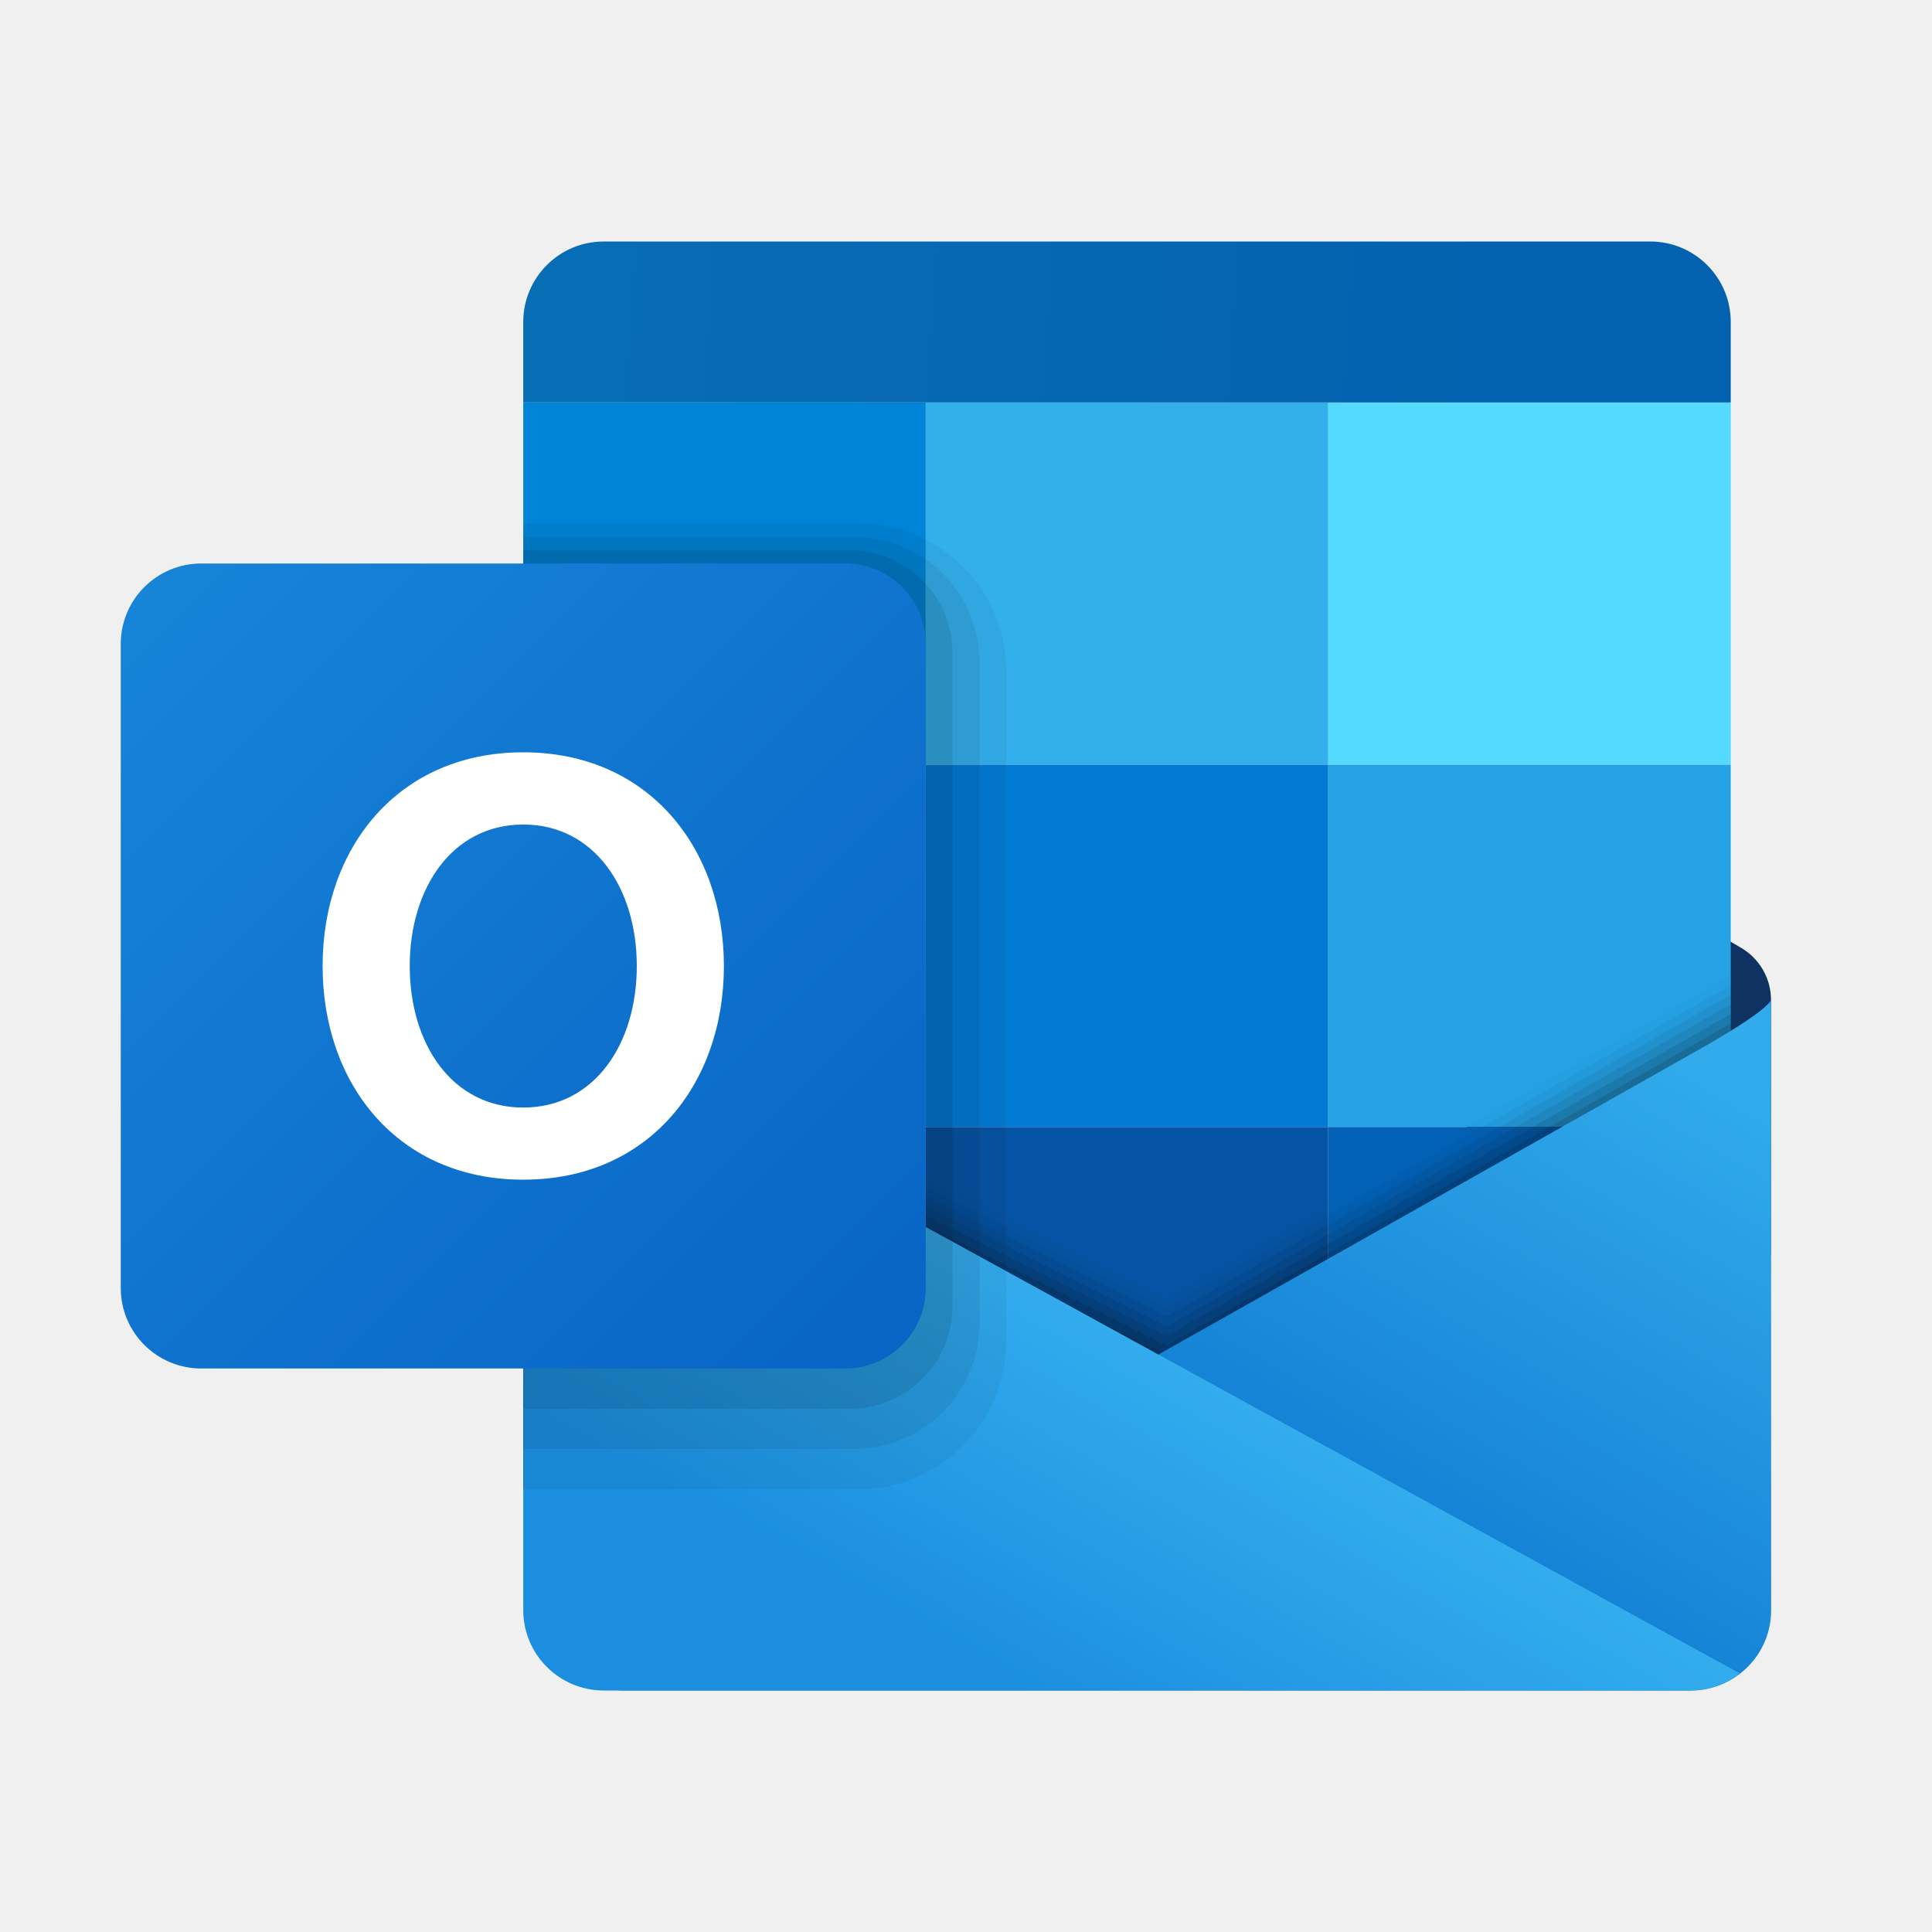
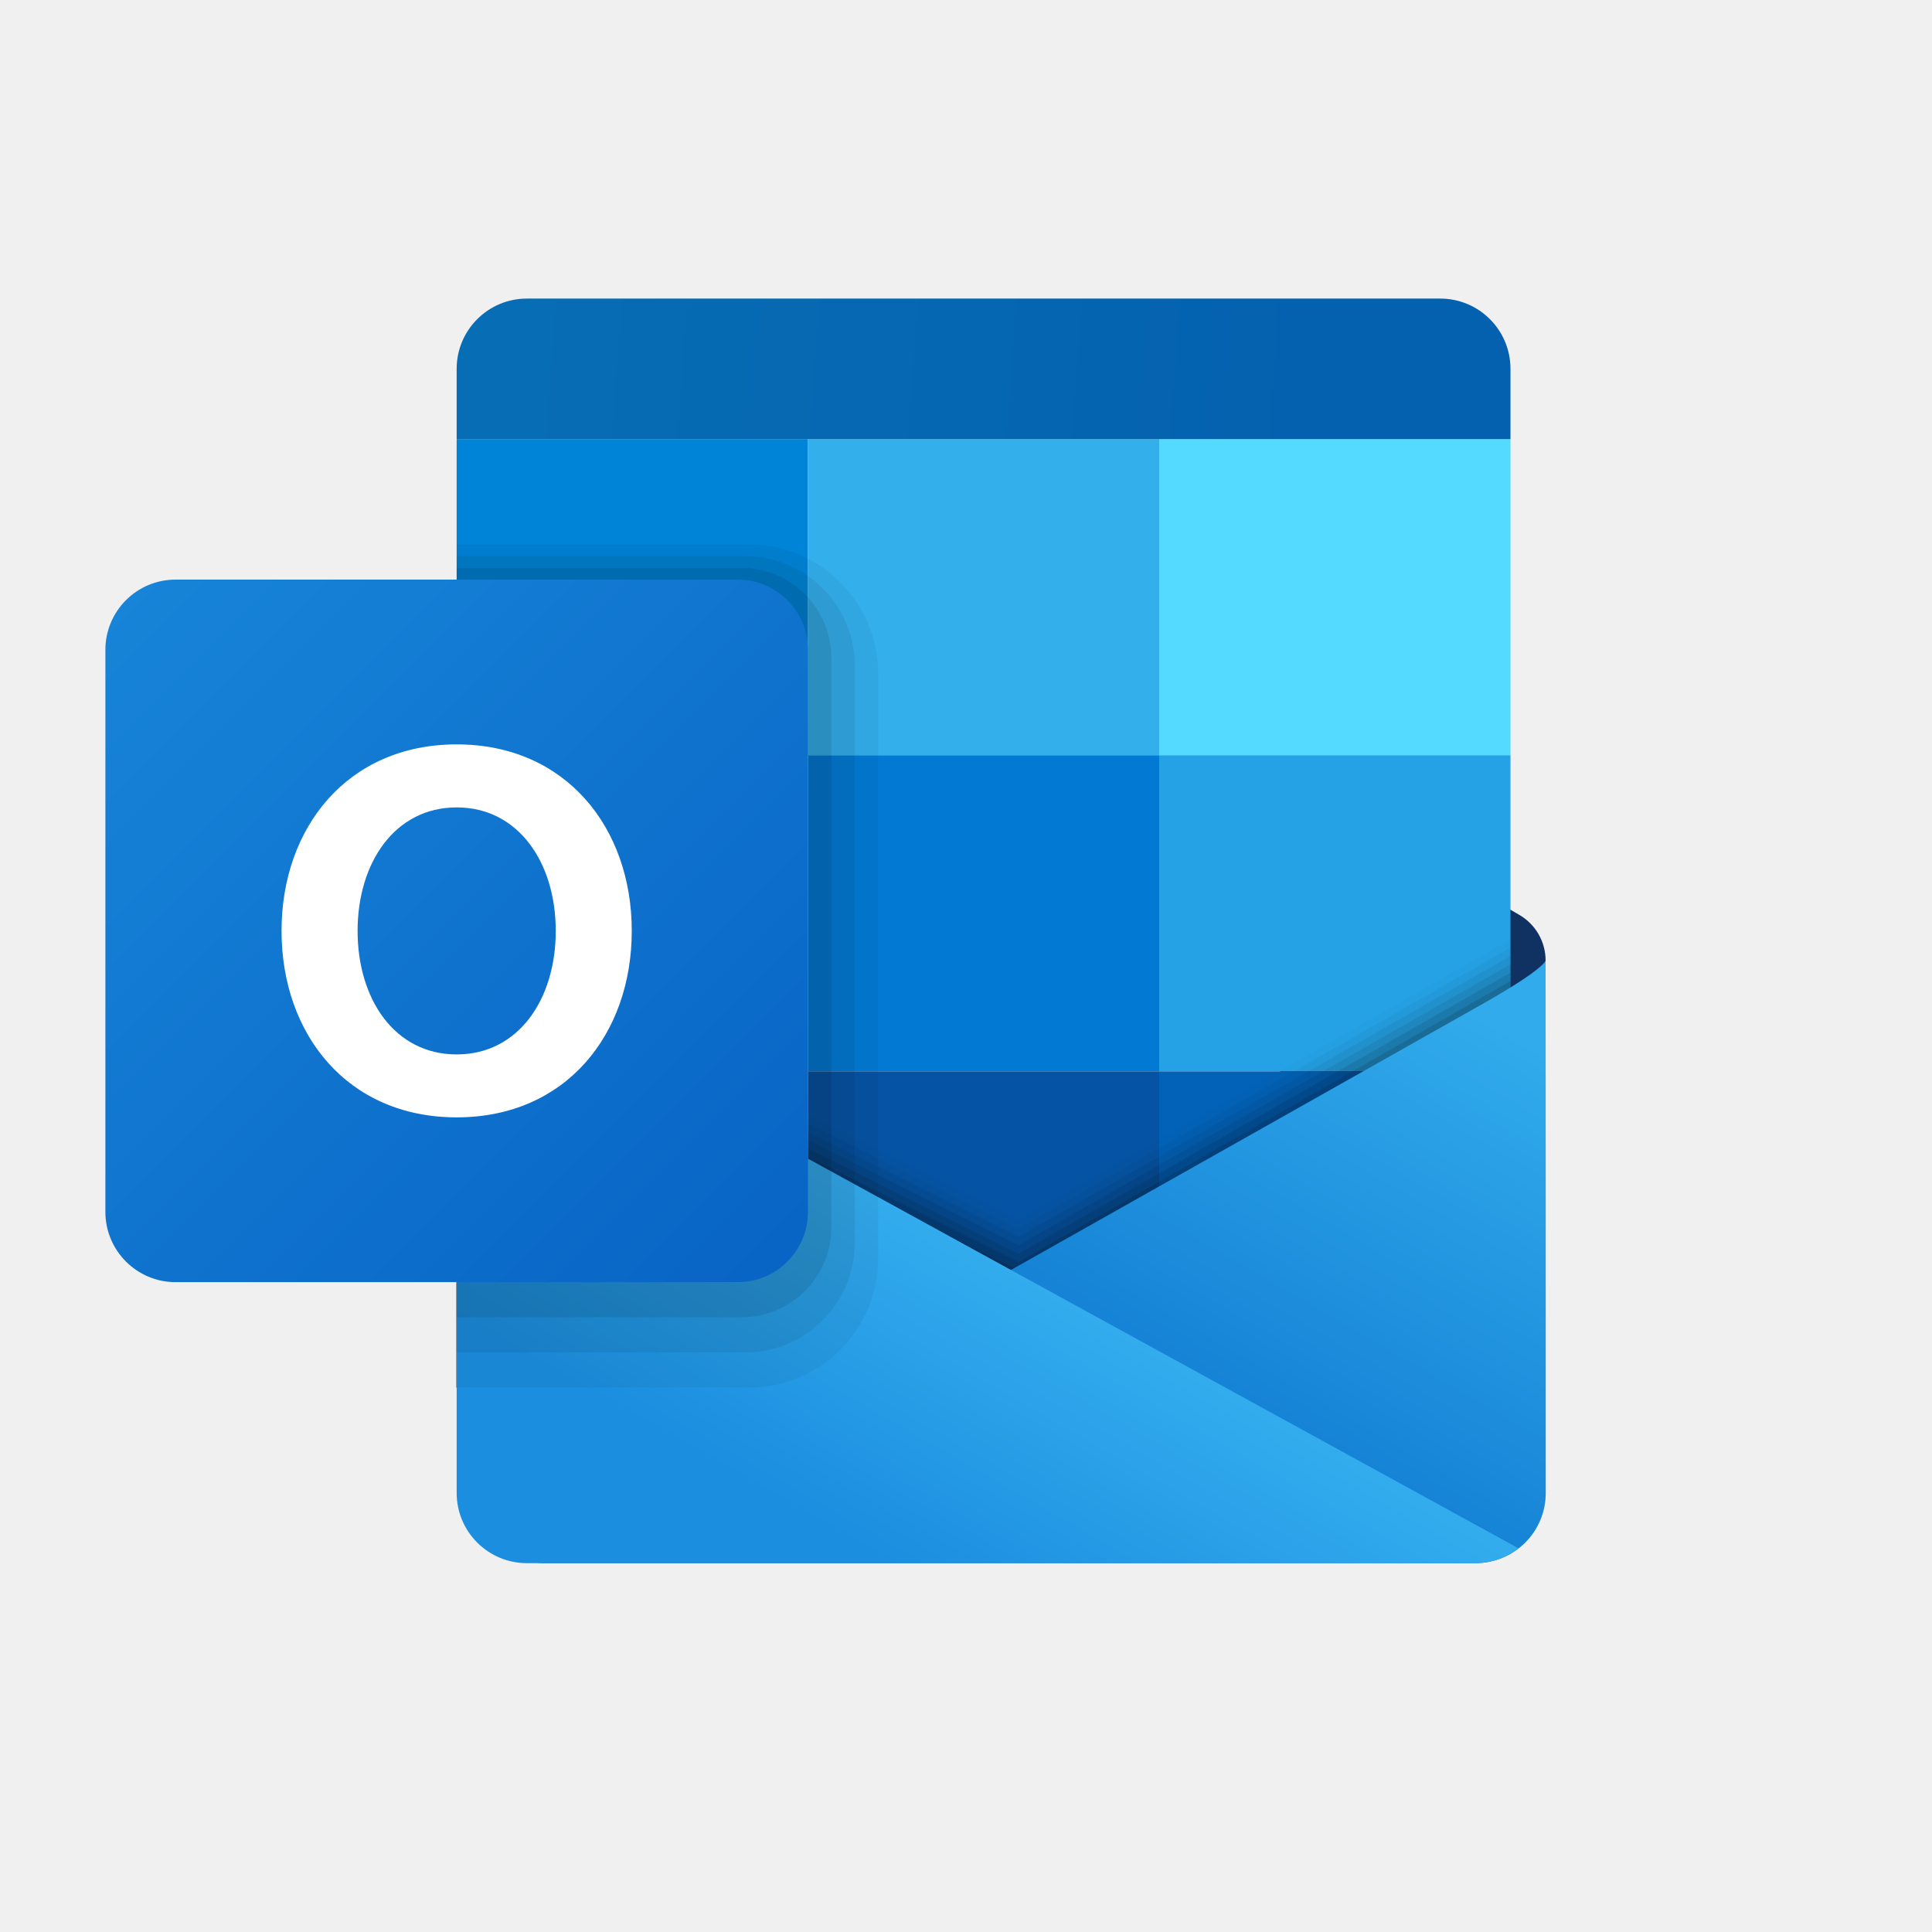
- <svg xmlns="http://www.w3.org/2000/svg" viewBox="0 0 48 48" width="48px" height="48px">
+ <svg xmlns="http://www.w3.org/2000/svg" viewBox="0 0 55 50" width="48px" height="48px">
  <path fill="#103262" d="M43.255,23.547l-6.81-3.967v11.594H44v-6.331C44,24.309,43.716,23.816,43.255,23.547z" />
  <path fill="#0084d7" d="M13,10h10v9H13V10z" />
  <path fill="#33afec" d="M23,10h10v9H23V10z" />
  <path fill="#54daff" d="M33,10h10v9H33V10z" />
  <path fill="#027ad4" d="M23,19h10v9H23V19z" />
  <path fill="#0553a4" d="M23,28h10v9H23V28z" />
  <path fill="#25a2e5" d="M33,19h10v9H33V19z" />
  <path fill="#0262b8" d="M33,28h10v9H33V28z" />
  <polygon points="13,37 43,37 43,24.238 28.99,32.238 13,24.238" opacity=".019" />
  <polygon points="13,37 43,37 43,24.476 28.99,32.476 13,24.476" opacity=".038" />
  <polygon points="13,37 43,37 43,24.714 28.99,32.714 13,24.714" opacity=".057" />
  <polygon points="13,37 43,37 43,24.952 28.99,32.952 13,24.952" opacity=".076" />
  <polygon points="13,37 43,37 43,25.19 28.99,33.19 13,25.19" opacity=".095" />
  <polygon points="13,37 43,37 43,25.429 28.99,33.429 13,25.429" opacity=".114" />
  <polygon points="13,37 43,37 43,25.667 28.99,33.667 13,25.667" opacity=".133" />
  <polygon points="13,37 43,37 43,25.905 28.99,33.905 13,25.905" opacity=".152" />
  <polygon points="13,37 43,37 43,26.143 28.99,34.143 13,26.143" opacity=".171" />
  <polygon points="13,37 43,37 43,26.381 28.99,34.381 13,26.381" opacity=".191" />
  <polygon points="13,37 43,37 43,26.619 28.99,34.619 13,26.619" opacity=".209" />
  <polygon points="13,37 43,37 43,26.857 28.99,34.857 13,26.857" opacity=".229" />
  <polygon points="13,37 43,37 43,27.095 28.99,35.095 13,27.095" opacity=".248" />
  <polygon points="13,37 43,37 43,27.333 28.99,35.333 13,27.333" opacity=".267" />
  <polygon points="13,37 43,37 43,27.571 28.99,35.571 13,27.571" opacity=".286" />
  <polygon points="13,37 43,37 43,27.81 28.99,35.81 13,27.81" opacity=".305" />
  <polygon points="13,37 43,37 43,28.048 28.99,36.048 13,28.048" opacity=".324" />
  <polygon points="13,37 43,37 43,28.286 28.99,36.286 13,28.286" opacity=".343" />
  <polygon points="13,37 43,37 43,28.524 28.99,36.524 13,28.524" opacity=".362" />
  <polygon points="13,37 43,37 43,28.762 28.99,36.762 13,28.762" opacity=".381" />
  <polygon points="13,37 43,37 43,29 28.99,37 13,29" opacity=".4" />
  <linearGradient id="Qf7015RosYe_HpjKeG0QTa" x1="38.925" x2="32.286" y1="24.557" y2="36.024" gradientUnits="userSpaceOnUse">
    <stop offset="0" stop-color="#31abec" />
    <stop offset="1" stop-color="#1582d5" />
  </linearGradient>
  <path fill="url(#Qf7015RosYe_HpjKeG0QTa)" d="M15.441,42h26.563c1.104,0,1.999-0.889,2-1.994C44.007,35.485,44,24.843,44,24.843 s-0.007,0.222-1.751,1.212S14.744,41.566,14.744,41.566S14.978,42,15.441,42z" />
  <linearGradient id="Qf7015RosYe_HpjKeG0QTb" x1="13.665" x2="41.285" y1="6.992" y2="9.074" gradientUnits="userSpaceOnUse">
    <stop offset=".042" stop-color="#076db4" />
    <stop offset=".85" stop-color="#0461af" />
  </linearGradient>
  <path fill="url(#Qf7015RosYe_HpjKeG0QTb)" d="M43,10H13V8c0-1.105,0.895-2,2-2h26c1.105,0,2,0.895,2,2V10z" />
  <linearGradient id="Qf7015RosYe_HpjKeG0QTc" x1="28.153" x2="23.638" y1="33.218" y2="41.1" gradientUnits="userSpaceOnUse">
    <stop offset="0" stop-color="#33acee" />
    <stop offset="1" stop-color="#1b8edf" />
  </linearGradient>
  <path fill="url(#Qf7015RosYe_HpjKeG0QTc)" d="M13,25v15c0,1.105,0.895,2,2,2h15h12.004c0.462,0,0.883-0.162,1.221-0.425L13,25z" />
  <path d="M21.319,13H13v24h8.319C23.352,37,25,35.352,25,33.319V16.681C25,14.648,23.352,13,21.319,13z" opacity=".05" />
  <path d="M21.213,36H13V13.333h8.213c1.724,0,3.121,1.397,3.121,3.121v16.425 C24.333,34.603,22.936,36,21.213,36z" opacity=".07" />
  <path d="M21.106,35H13V13.667h8.106c1.414,0,2.56,1.146,2.56,2.56V32.44C23.667,33.854,22.52,35,21.106,35z" opacity=".09" />
  <linearGradient id="Qf7015RosYe_HpjKeG0QTd" x1="3.53" x2="22.41" y1="14.53" y2="33.41" gradientUnits="userSpaceOnUse">
    <stop offset="0" stop-color="#1784d8" />
    <stop offset="1" stop-color="#0864c5" />
  </linearGradient>
  <path fill="url(#Qf7015RosYe_HpjKeG0QTd)" d="M21,34H5c-1.105,0-2-0.895-2-2V16c0-1.105,0.895-2,2-2h16c1.105,0,2,0.895,2,2v16 C23,33.105,22.105,34,21,34z" />
  <path fill="#fff" d="M13,18.691c-3.111,0-4.985,2.377-4.985,5.309S9.882,29.309,13,29.309 c3.119,0,4.985-2.377,4.985-5.308C17.985,21.068,16.111,18.691,13,18.691z M13,27.517c-1.765,0-2.82-1.574-2.82-3.516 s1.06-3.516,2.82-3.516s2.821,1.575,2.821,3.516S14.764,27.517,13,27.517z" />
</svg>
